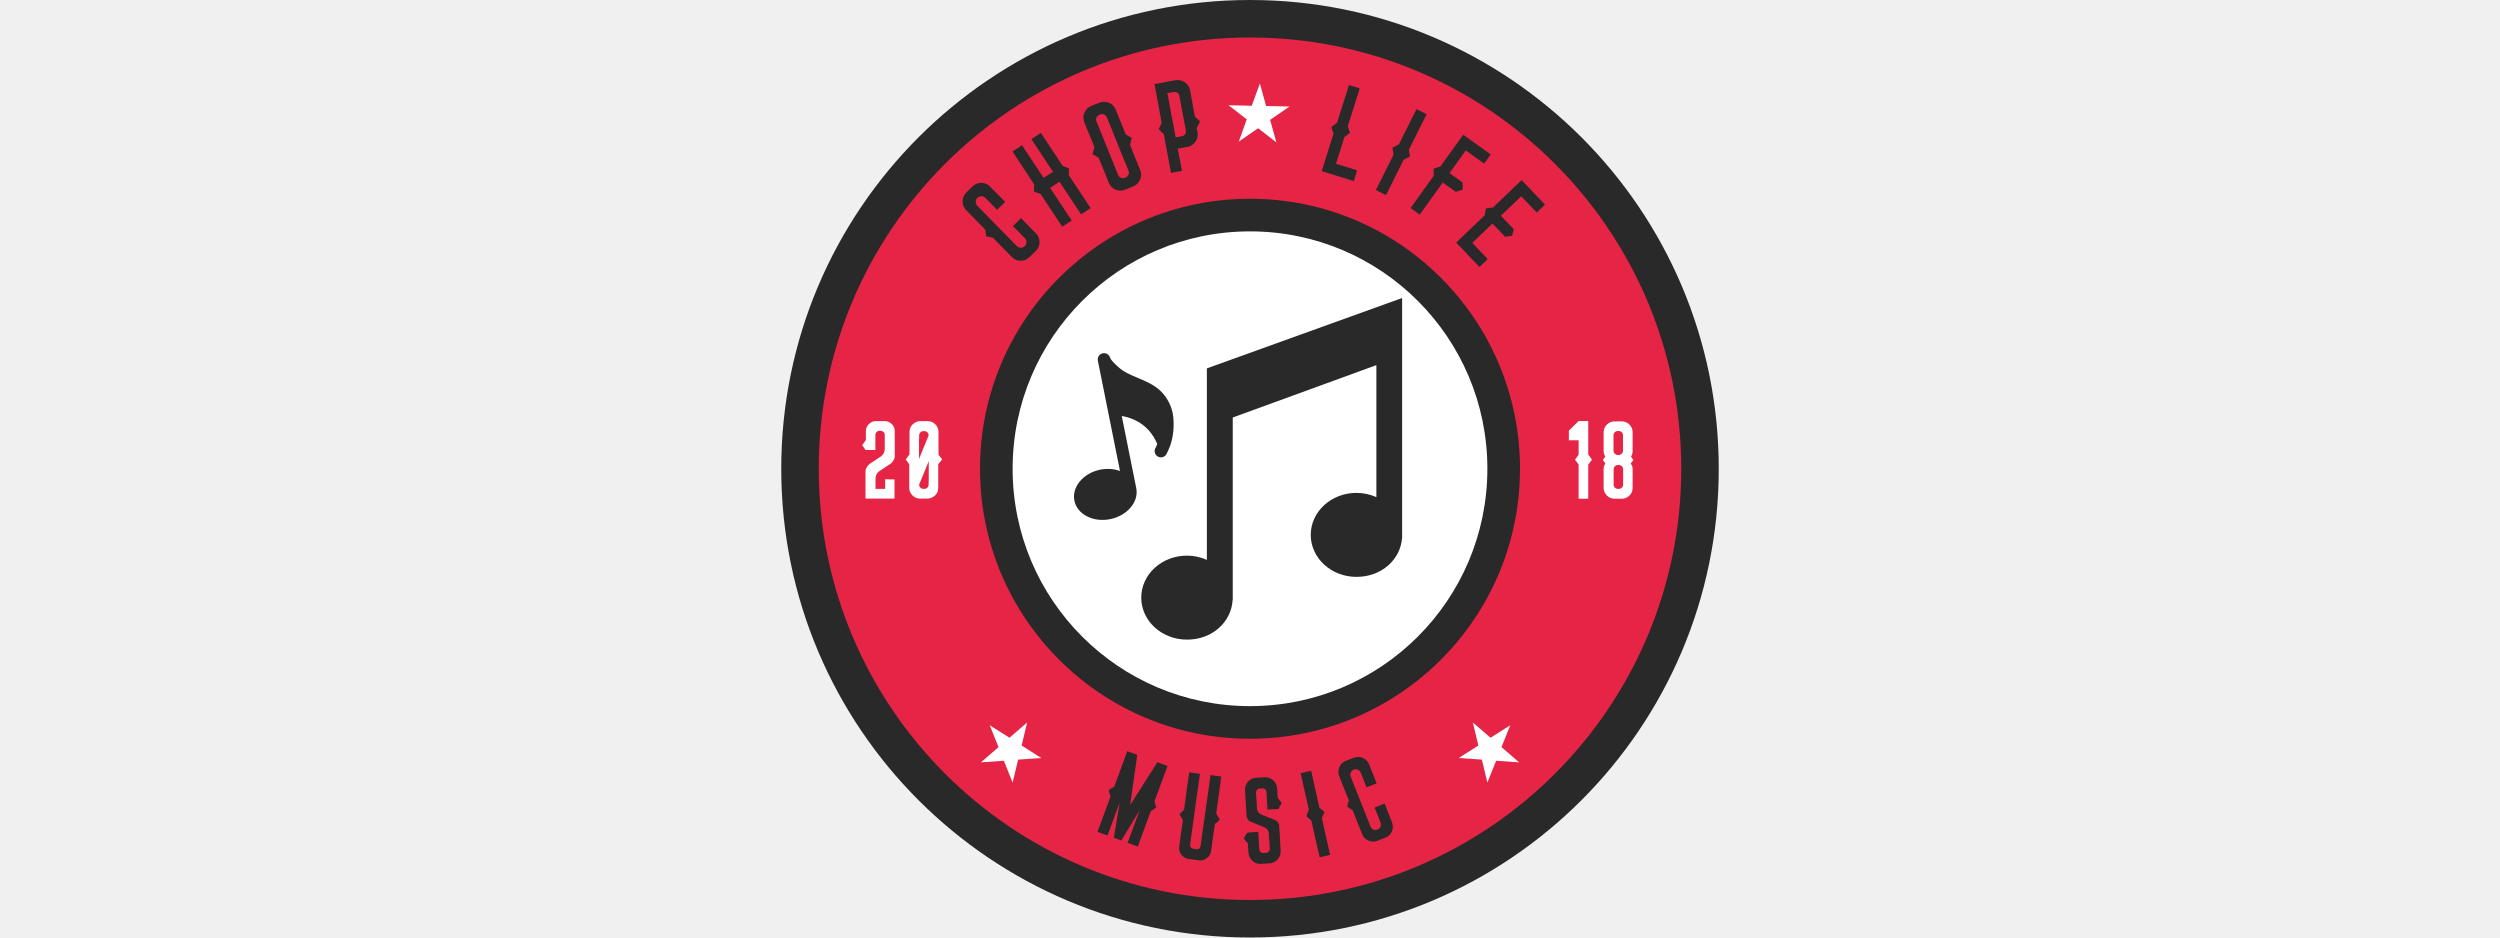
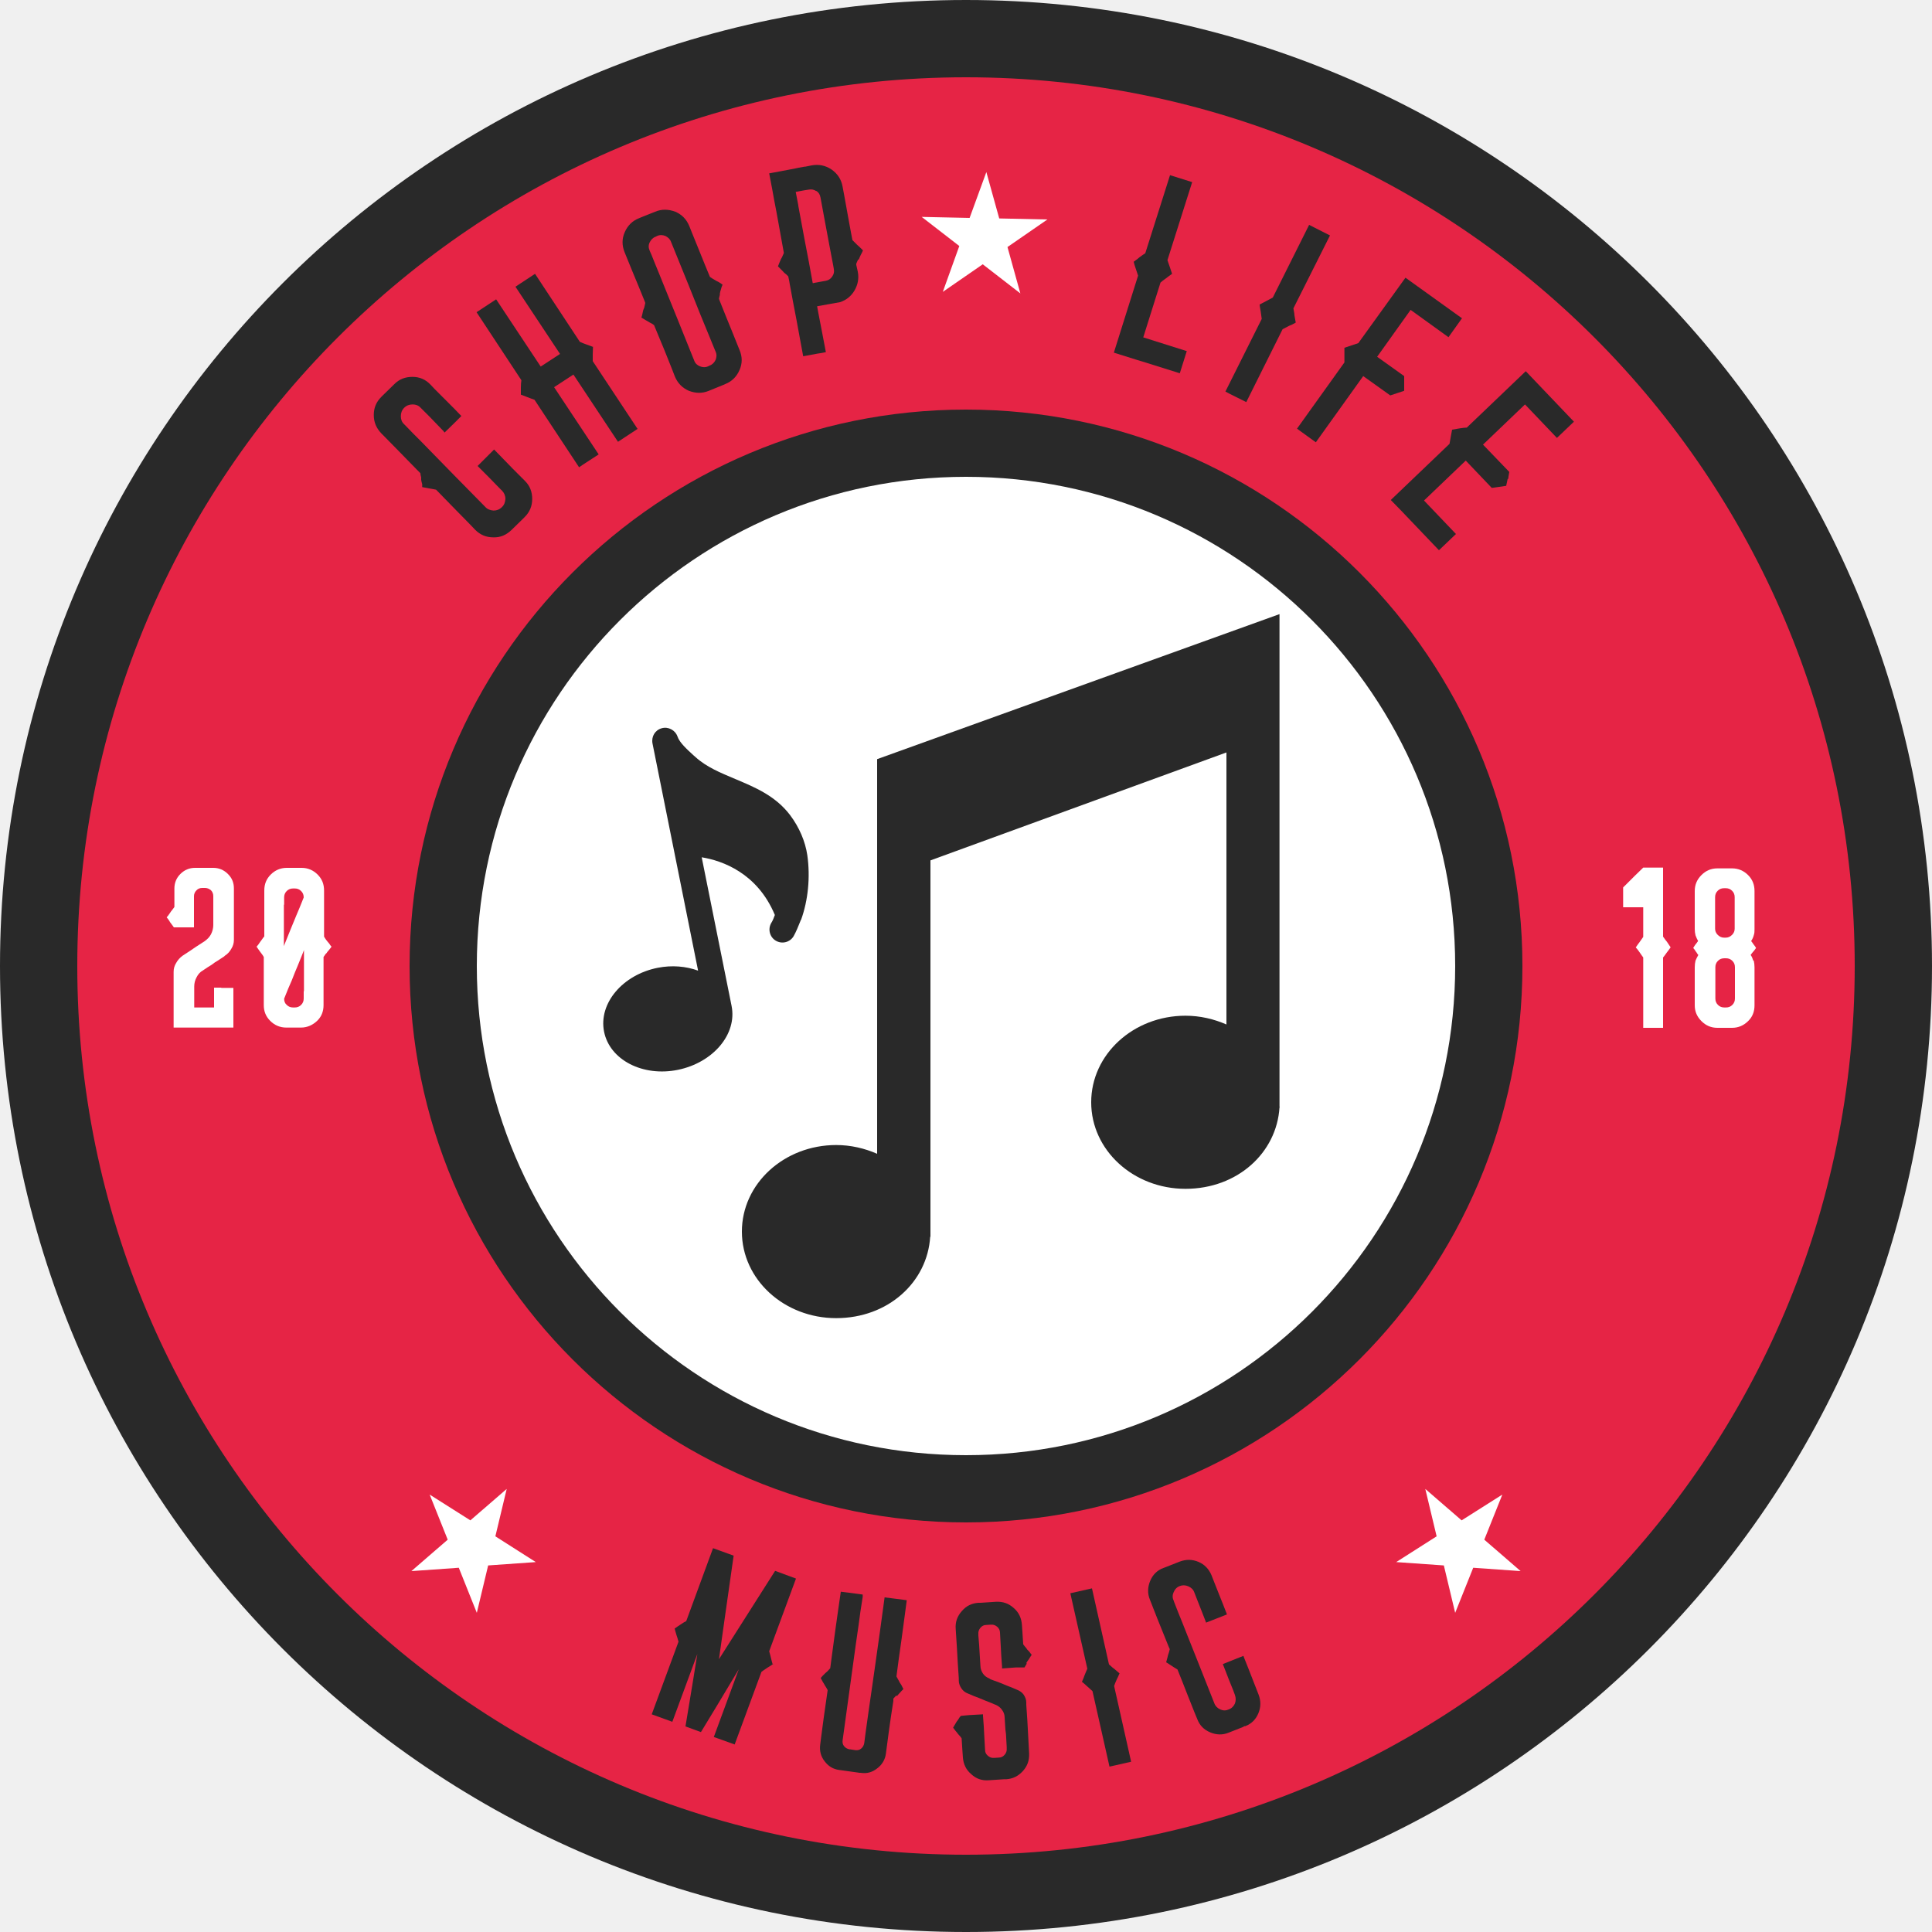
- <svg xmlns="http://www.w3.org/2000/svg" id="Layer_1" data-name="Layer 1" viewBox="0 0 200 75">
+ <svg xmlns="http://www.w3.org/2000/svg" id="Layer_1" data-name="Layer 1" viewBox="0 0 75 75">
  <defs>
    <style>
      .cls-1 {
        fill: #292929;
      }

      .cls-2 {
        fill: #e62445;
      }

      .cls-3 {
        fill: #fff;
      }
    </style>
  </defs>
-   <circle class="cls-1" cx="100" cy="37.5" r="37.5" />
-   <circle class="cls-2" cx="100" cy="37.5" r="34.5" />
+   <circle class="cls-1" cx="37.5" cy="37.5" r="37.5" />
+   <circle class="cls-2" cx="37.5" cy="37.5" r="34.5" />
  <g>
-     <path class="cls-1" d="M79.74,16.76l-.28-.29-.26-.27-.37-.37c-.08-.09-.19-.13-.31-.13-.13,0-.24.04-.33.13-.09.09-.13.2-.13.33,0,.12.04.23.13.31l.05.05.32.33.29.29.42.43.85.87,1.22,1.24c.08.09.19.13.32.14.12,0,.23-.04.32-.13.09-.08.13-.19.14-.32,0-.13-.05-.24-.13-.32l-.15-.15-.33-.34-.25-.25-.22-.22.24-.24.4-.4.05.05.36.37.32.33.47.47c.19.19.28.42.28.7,0,.28-.1.51-.29.7l-.03.03-.04.04-.45.44c-.2.19-.43.29-.7.28-.28,0-.51-.1-.7-.29l-.23-.24-.54-.55-.4-.41-.35-.36-.1-.02c-.07-.01-.12-.02-.17-.03l-.1-.02c-.07-.01-.13-.02-.17-.03v-.11c-.02-.07-.03-.12-.04-.17v-.1c-.02-.07-.03-.12-.03-.16l-.07-.07-.45-.46-.41-.42-.59-.6c-.19-.2-.29-.43-.29-.71,0-.27.09-.5.29-.7l.06-.06.45-.44c.19-.19.42-.28.7-.28s.51.1.7.3l.18.19.42.42.32.32.28.29-.24.24-.41.4-.04-.04Z" />
-     <path class="cls-1" d="M85.52,13.46c0,.12-.01.22-.01.29,0,.12,0,.2,0,.27l1.74,2.63-.76.5-1.73-2.61-.75.49,1.73,2.61-.6.39-.16.11-1.73-2.62c-.12-.04-.21-.08-.27-.1-.12-.05-.21-.08-.26-.1,0-.12,0-.22,0-.28,0-.12.01-.22.02-.28l-1.74-2.64.76-.5,1.73,2.61.75-.49-1.73-2.61.76-.5,1.74,2.64c.11.05.19.08.25.1.12.04.21.08.27.1Z" />
-     <path class="cls-1" d="M90.45,11.43c-.02.06-.03.12-.04.17l.03.08.24.6.22.54.31.77c.11.26.11.52,0,.77-.11.26-.3.45-.56.55l-.04.02-.05.02-.54.22c-.26.11-.52.1-.78,0-.25-.11-.43-.29-.54-.55l-.12-.31-.28-.7-.22-.53-.19-.46-.09-.06c-.06-.03-.12-.06-.16-.09l-.09-.05c-.06-.04-.11-.07-.15-.09l.03-.11.04-.18.04-.1.04-.18-.03-.08-.24-.59-.22-.53-.31-.76c-.11-.27-.11-.53,0-.78.11-.26.3-.45.56-.55l.07-.03.55-.22c.26-.11.52-.1.79,0,.25.11.43.29.54.56l.12.3.28.69.21.52.19.46.09.06c.06.03.11.07.15.09l.1.05.15.1-.04.1c-.02.06-.03.12-.05.17l-.02.11ZM90.25,13.58l-.18-.44-.16-.39-.23-.56-.46-1.15-.67-1.65c-.04-.11-.12-.18-.22-.23-.1-.04-.21-.05-.32,0h0s-.06.03-.06.03c-.11.04-.18.12-.23.22s-.05.21,0,.32l.03.07.04.09.14.35.16.39.23.57.47,1.16.66,1.64c.04.11.12.18.22.22.1.04.21.05.32,0h0s.02-.01.02-.01l.04-.02c.11-.04.18-.12.23-.22.04-.1.05-.21,0-.32l-.03-.07Z" />
-     <path class="cls-1" d="M95.81,10.08c-.03.06-.05.11-.07.16v.04s.06.27.06.27c.05.26,0,.51-.13.73-.13.22-.32.37-.56.45l-.34.06-.55.1.05.27.12.62.09.47.08.42-.15.03-.19.03-.54.1-.08-.43-.18-.98-.14-.73-.12-.65-.02-.12-.04-.19-.08-.08c-.06-.04-.1-.08-.13-.12l-.07-.07c-.05-.05-.09-.09-.12-.12l.04-.1.07-.17.05-.09c.03-.07.05-.12.07-.16l-.06-.33-.13-.72-.1-.55-.09-.47-.07-.39-.12-.63.38-.07.63-.12.14-.03.22-.04h.03s.25-.05.25-.05c.28-.05.53,0,.77.16.23.16.38.38.43.67l.06.32.13.72.1.55.09.48.07.07s.09.09.12.12l.09.08.13.13-.04.09c-.03.06-.06.11-.08.16l-.04.1ZM94.19,7.42c-.09-.06-.19-.08-.29-.06l-.19.03-.32.06.1.52v.02s.23,1.24.23,1.24l.18.94.15.82h.03s.03-.01.03-.01l.45-.08c.11-.02.19-.08.25-.17.06-.09.08-.18.06-.28l-.02-.12-.16-.84-.14-.75-.2-1.08c-.02-.11-.07-.19-.16-.25Z" />
-     <path class="cls-1" d="M106.86,13.09l1.71.54-.27.86-1.34-.42-.36-.11-.86-.27.27-.86.67-2.13c-.04-.12-.07-.21-.09-.27-.04-.12-.07-.21-.08-.27.1-.07.18-.13.22-.17.1-.07.18-.13.23-.16l.96-3.03.86.27-.96,3.03c.04.12.07.2.09.26.04.12.07.21.09.27-.1.07-.18.13-.23.17-.1.07-.18.13-.22.17l-.67,2.13Z" />
-     <path class="cls-1" d="M112.79,12.53c-.11.06-.19.1-.25.12-.11.06-.19.1-.25.13l-1.41,2.83-.64-.32-.17-.09,1.41-2.82c-.02-.13-.03-.23-.04-.29-.02-.12-.04-.21-.04-.27.11-.06.19-.1.25-.13.11-.06.2-.11.26-.14l1.41-2.82.81.41-1.42,2.83c.02.12.04.21.04.27.02.12.04.22.05.28Z" />
-     <path class="cls-1" d="M119.25,12.36l-.52.73-1.47-1.06-1.3,1.82,1.05.75c0,.13,0,.22,0,.28,0,.12,0,.22,0,.29-.12.04-.21.07-.27.09-.12.04-.21.07-.27.09l-1.05-.75-1.84,2.57-.58-.42-.15-.11,1.84-2.57c0-.12,0-.22,0-.29,0-.13,0-.22,0-.28.12-.04.21-.07.27-.09.12-.04.21-.07.27-.09l1.83-2.54,2.2,1.58Z" />
-     <path class="cls-1" d="M121.03,18.58c-.03.13-.05.22-.06.28-.12.02-.21.03-.27.04-.12.02-.22.03-.29.04l-1.01-1.06-1.62,1.55,1.24,1.3-.66.63-1.47-1.54-.4-.41,2.28-2.18c.02-.12.04-.22.05-.28.02-.12.04-.21.05-.27.13-.02.22-.04.29-.05.12-.02.22-.03.28-.03l2.29-2.19,1.87,1.96-.66.63-1.24-1.3-1.63,1.56,1.02,1.06c-.02.12-.04.22-.04.28Z" />
+     <path class="cls-1" d="M17.24,16.76l-.28-.29-.26-.27-.37-.37c-.08-.09-.19-.13-.31-.13-.13,0-.24.04-.33.13-.09.09-.13.2-.13.33,0,.12.04.23.13.31l.05.05.32.33.29.29.42.43.85.87,1.22,1.24c.08.09.19.13.32.14.12,0,.23-.04.32-.13.09-.08.13-.19.14-.32,0-.13-.05-.24-.13-.32l-.15-.15-.33-.34-.25-.25-.22-.22.24-.24.4-.4.05.05.36.37.32.33.47.47c.19.19.28.42.28.7,0,.28-.1.51-.29.7l-.03.03-.04.04-.45.44c-.2.19-.43.29-.7.28-.28,0-.51-.1-.7-.29l-.23-.24-.54-.55-.4-.41-.35-.36-.1-.02c-.07-.01-.12-.02-.17-.03l-.1-.02c-.07-.01-.13-.02-.17-.03v-.11c-.02-.07-.03-.12-.04-.17v-.1c-.02-.07-.03-.12-.03-.16l-.07-.07-.45-.46-.41-.42-.59-.6c-.19-.2-.29-.43-.29-.71,0-.27.09-.5.29-.7l.06-.06.45-.44c.19-.19.42-.28.7-.28s.51.1.7.3l.18.19.42.42.32.32.28.29-.24.24-.41.4-.04-.04Z" />
+     <path class="cls-1" d="M23.02,13.46c0,.12-.01.22-.01.29,0,.12,0,.2,0,.27l1.74,2.63-.76.5-1.73-2.61-.75.49,1.73,2.61-.6.39-.16.11-1.73-2.62c-.12-.04-.21-.08-.27-.1-.12-.05-.21-.08-.26-.1,0-.12,0-.22,0-.28,0-.12.01-.22.02-.28l-1.74-2.64.76-.5,1.73,2.61.75-.49-1.73-2.61.76-.5,1.74,2.64c.11.05.19.08.25.1.12.04.21.08.27.1Z" />
+     <path class="cls-1" d="M27.95,11.43c-.02.06-.03.12-.04.17l.03.08.24.6.22.54.31.77c.11.26.11.52,0,.77-.11.26-.3.45-.56.55l-.04.02-.05.02-.54.22c-.26.11-.52.1-.78,0-.25-.11-.43-.29-.54-.55l-.12-.31-.28-.7-.22-.53-.19-.46-.09-.06c-.06-.03-.12-.06-.16-.09l-.09-.05c-.06-.04-.11-.07-.15-.09l.03-.11.04-.18.04-.1.04-.18-.03-.08-.24-.59-.22-.53-.31-.76c-.11-.27-.11-.53,0-.78.11-.26.3-.45.56-.55l.07-.03.55-.22c.26-.11.52-.1.79,0,.25.11.43.29.54.56l.12.3.28.69.21.52.19.46.09.06c.06.03.11.07.15.09l.1.05.15.1-.04.1c-.02.06-.03.12-.05.17l-.02.11ZM27.75,13.58l-.18-.44-.16-.39-.23-.56-.46-1.15-.67-1.65c-.04-.11-.12-.18-.22-.23-.1-.04-.21-.05-.32,0h0s-.06.03-.06.03c-.11.04-.18.12-.23.22s-.05.21,0,.32l.03.07.04.09.14.35.16.39.23.57.47,1.16.66,1.64c.04.11.12.18.22.22.1.04.21.05.32,0h0s.02-.01.02-.01l.04-.02c.11-.04.18-.12.23-.22.04-.1.05-.21,0-.32l-.03-.07Z" />
+     <path class="cls-1" d="M33.31,10.08c-.03.06-.05.11-.07.16v.04s.06.27.06.27c.05.26,0,.51-.13.73-.13.22-.32.37-.56.45l-.34.06-.55.1.05.27.12.62.09.47.08.42-.15.03-.19.03-.54.1-.08-.43-.18-.98-.14-.73-.12-.65-.02-.12-.04-.19-.08-.08c-.06-.04-.1-.08-.13-.12l-.07-.07c-.05-.05-.09-.09-.12-.12l.04-.1.07-.17.05-.09c.03-.07.05-.12.07-.16l-.06-.33-.13-.72-.1-.55-.09-.47-.07-.39-.12-.63.38-.07.63-.12.14-.03.22-.04h.03s.25-.05.25-.05c.28-.05.53,0,.77.16.23.16.38.38.43.67l.06.32.13.72.1.55.09.48.07.07s.09.09.12.12l.09.08.13.13-.04.09c-.03.06-.06.11-.08.16l-.04.1ZM31.69,7.42c-.09-.06-.19-.08-.29-.06l-.19.03-.32.06.1.52v.02s.23,1.24.23,1.24l.18.94.15.82h.03s.03-.01.03-.01l.45-.08c.11-.02.19-.08.25-.17.06-.09.08-.18.06-.28l-.02-.12-.16-.84-.14-.75-.2-1.08c-.02-.11-.07-.19-.16-.25Z" />
+     <path class="cls-1" d="M44.36,13.09l1.71.54-.27.86-1.34-.42-.36-.11-.86-.27.27-.86.67-2.13c-.04-.12-.07-.21-.09-.27-.04-.12-.07-.21-.08-.27.1-.07.18-.13.22-.17.1-.07.18-.13.23-.16l.96-3.03.86.27-.96,3.03c.04.12.07.2.09.26.04.12.07.21.09.27-.1.07-.18.13-.23.17-.1.07-.18.13-.22.17l-.67,2.13Z" />
+     <path class="cls-1" d="M50.29,12.53c-.11.06-.19.1-.25.12-.11.06-.19.1-.25.13l-1.41,2.83-.64-.32-.17-.09,1.41-2.82c-.02-.13-.03-.23-.04-.29-.02-.12-.04-.21-.04-.27.11-.06.19-.1.25-.13.11-.06.2-.11.26-.14l1.41-2.82.81.41-1.42,2.83c.02.12.04.21.04.27.02.12.04.22.05.28Z" />
+     <path class="cls-1" d="M56.75,12.36l-.52.73-1.47-1.06-1.3,1.82,1.05.75c0,.13,0,.22,0,.28,0,.12,0,.22,0,.29-.12.04-.21.07-.27.09-.12.04-.21.07-.27.09l-1.05-.75-1.84,2.57-.58-.42-.15-.11,1.84-2.57c0-.12,0-.22,0-.29,0-.13,0-.22,0-.28.12-.04.21-.07.27-.09.12-.04.21-.07.27-.09l1.83-2.54,2.2,1.58Z" />
+     <path class="cls-1" d="M58.53,18.58c-.03.13-.05.22-.06.28-.12.02-.21.03-.27.04-.12.02-.22.03-.29.04l-1.01-1.06-1.62,1.55,1.24,1.3-.66.63-1.47-1.54-.4-.41,2.28-2.18c.02-.12.04-.22.05-.28.02-.12.04-.21.05-.27.13-.02.22-.04.29-.05.12-.02.22-.03.28-.03l2.29-2.19,1.87,1.96-.66.63-1.24-1.3-1.63,1.56,1.02,1.06c-.02.12-.04.22-.04.28Z" />
  </g>
  <g>
-     <path class="cls-1" d="M92.51,64.6c-.1.07-.17.11-.22.14-.1.07-.18.12-.23.16l-1.04,2.82-.64-.23-.17-.06.97-2.63c-.65,1.09-1.14,1.9-1.47,2.44l-.6-.22c.21-1.25.36-2.19.46-2.81l-.97,2.63-.8-.29,1.04-2.82c-.03-.11-.06-.2-.08-.26-.03-.11-.06-.2-.07-.25.1-.07.17-.12.22-.15.1-.07.17-.11.23-.14l1.04-2.83.8.29c-.26,1.79-.44,3.12-.57,4.02l2.18-3.43.81.3-1.04,2.82c.03.12.06.21.07.27.03.11.05.2.07.26Z" />
-     <path class="cls-1" d="M97.29,65.82s-.08.09-.11.12v.09s-.1.65-.1.65l-.08.57-.11.83c-.03.23-.15.43-.34.57-.19.15-.4.21-.64.17h-.05s-.06-.01-.06-.01l-.72-.1c-.24-.03-.43-.15-.57-.34-.15-.19-.2-.41-.17-.64l.04-.32.1-.75.08-.56.07-.49-.05-.09c-.04-.06-.07-.11-.09-.15l-.05-.08c-.03-.06-.06-.11-.08-.15l.07-.08s.08-.08.11-.11l.08-.07c.05-.05.08-.09.11-.12l.06-.46.14-1.04.11-.78.1-.69.32.04.53.07v.09s-.09.58-.09.58l-.07.52-.11.76-.21,1.53-.3,2.18c-.01.08,0,.16.06.23.06.07.12.1.21.12h.03s.19.03.19.03c.08.01.16,0,.23-.06.07-.06.1-.12.12-.21l.05-.39.14-1,.1-.69.11-.77.21-1.49.18-1.32.32.04.54.07-.06.46-.14,1.04-.11.78-.09.68.05.09c.03.06.06.1.08.15l.06.09.08.16-.07.07s-.08.09-.11.12l-.07.08Z" />
-     <path class="cls-1" d="M102.36,64.58l-.09.15h-.33s-.54.04-.54.04v-.07s-.03-.41-.03-.41l-.02-.37-.03-.54c0-.09-.04-.17-.11-.23-.07-.06-.15-.09-.24-.08h-.02s-.16.01-.16.01c-.1,0-.17.04-.23.11-.06.07-.09.16-.08.24v.06s.03.37.03.37l.02.33.03.48c0,.11.04.21.1.3.06.09.15.15.25.19l.04.03s.14.05.33.12c.08.03.18.07.29.12.12.04.26.1.42.17.1.04.19.1.25.19.06.09.1.19.1.3v.09s.04.58.04.58l.03.55.04.76c.01.26-.06.48-.24.68s-.39.3-.64.32h-.04s-.05,0-.05,0l-.6.04c-.26.02-.49-.06-.68-.24-.2-.17-.3-.39-.32-.64l-.02-.28-.03-.47-.06-.08s-.09-.09-.11-.13l-.06-.07c-.04-.06-.08-.1-.1-.13l.05-.09.09-.15.06-.08c.03-.06.07-.11.1-.14l.32-.03.54-.03v.06s.03.41.03.41l.02.38.03.53c0,.1.04.17.11.23.07.06.15.09.24.08h.02s.16-.01.16-.01c.1,0,.17-.04.23-.11.06-.07.09-.15.08-.25v-.05s-.02-.36-.02-.36c0-.08-.01-.19-.03-.32l-.03-.47c0-.11-.04-.21-.1-.29-.06-.09-.15-.16-.25-.2l-.05-.02s-.13-.06-.32-.13c-.08-.03-.17-.07-.29-.12-.12-.04-.26-.1-.42-.17-.11-.04-.19-.11-.25-.2-.06-.09-.1-.19-.1-.3v-.09s-.04-.6-.04-.6l-.03-.54-.05-.78c-.02-.26.06-.49.24-.69.17-.2.38-.3.64-.32h.09s.6-.04.6-.04c.26-.01.48.06.68.24.2.17.3.39.32.65l.02.28.03.48.06.08s.08.09.1.13l.07.07c.04.06.08.1.1.13l-.06.09c-.03.06-.07.11-.1.15l-.05.08Z" />
-     <path class="cls-1" d="M105.96,64.96c-.05.11-.08.19-.11.24-.05.11-.08.19-.1.25l.66,2.94-.66.15-.18.04-.66-2.93c-.09-.08-.16-.15-.21-.19-.09-.08-.15-.14-.2-.17.05-.11.08-.19.1-.25.05-.12.08-.2.11-.26l-.66-2.93.84-.19.66,2.95c.09.08.15.14.2.17.09.08.16.14.21.18Z" />
-     <path class="cls-1" d="M109.31,62.96l-.14-.36-.13-.33-.18-.46c-.04-.11-.12-.18-.23-.23-.12-.05-.23-.05-.33-.01-.11.04-.19.12-.24.24-.05.11-.05.22,0,.32l.02.06.16.41.15.37.21.53.43,1.08.61,1.54c.04.11.12.19.23.24.11.05.22.05.33,0,.11-.04.19-.12.24-.23.04-.11.04-.22,0-.33l-.07-.19-.17-.42-.12-.31-.11-.28.3-.12.5-.2.02.06.18.45.16.41.23.59c.09.24.09.48-.01.72-.1.24-.27.41-.51.5h-.04s-.04.03-.04.03l-.56.22c-.24.1-.48.09-.72-.01-.24-.1-.41-.27-.5-.51l-.12-.29-.27-.68-.2-.51-.18-.45-.08-.05c-.05-.03-.1-.06-.14-.09l-.08-.05c-.06-.04-.1-.07-.14-.09l.03-.11c.02-.06.03-.12.04-.16l.03-.09c.02-.06.03-.11.04-.15l-.04-.09-.23-.57-.21-.52-.29-.74c-.1-.24-.09-.49.01-.73.1-.24.27-.41.51-.5l.08-.03.56-.22c.24-.09.48-.09.72.01.24.1.41.28.51.52l.09.23.21.53.16.4.14.36-.3.12-.51.2-.02-.05Z" />
+     <path class="cls-1" d="M30.01,64.6c-.1.07-.17.11-.22.14-.1.07-.18.12-.23.16l-1.04,2.82-.64-.23-.17-.06.97-2.63c-.65,1.09-1.14,1.9-1.47,2.44l-.6-.22c.21-1.25.36-2.19.46-2.81l-.97,2.63-.8-.29,1.04-2.82c-.03-.11-.06-.2-.08-.26-.03-.11-.06-.2-.07-.25.1-.07.17-.12.22-.15.1-.07.17-.11.23-.14l1.04-2.83.8.29c-.26,1.79-.44,3.12-.57,4.02l2.18-3.43.81.3-1.04,2.82c.03.12.06.21.07.27.03.11.05.2.07.26Z" />
+     <path class="cls-1" d="M34.79,65.82s-.08.09-.11.12v.09s-.1.65-.1.65l-.08.57-.11.83c-.03.23-.15.43-.34.57-.19.15-.4.21-.64.17h-.05s-.06-.01-.06-.01l-.72-.1c-.24-.03-.43-.15-.57-.34-.15-.19-.2-.41-.17-.64l.04-.32.1-.75.08-.56.07-.49-.05-.09c-.04-.06-.07-.11-.09-.15l-.05-.08c-.03-.06-.06-.11-.08-.15l.07-.08s.08-.08.11-.11l.08-.07c.05-.05.08-.09.11-.12l.06-.46.14-1.04.11-.78.1-.69.32.04.53.07v.09s-.09.58-.09.58l-.07.52-.11.76-.21,1.53-.3,2.18c-.01.08,0,.16.06.23.06.07.12.1.21.12h.03s.19.03.19.03c.08.01.16,0,.23-.06.07-.06.1-.12.12-.21l.05-.39.14-1,.1-.69.11-.77.21-1.49.18-1.32.32.04.54.07-.06.46-.14,1.04-.11.78-.09.68.05.09c.03.06.06.1.08.15l.06.09.08.16-.07.07s-.08.09-.11.12l-.07.08Z" />
+     <path class="cls-1" d="M39.86,64.58l-.09.15h-.33s-.54.04-.54.04v-.07s-.03-.41-.03-.41l-.02-.37-.03-.54c0-.09-.04-.17-.11-.23-.07-.06-.15-.09-.24-.08h-.02s-.16.01-.16.01c-.1,0-.17.04-.23.11-.06.07-.09.16-.08.24v.06s.03.37.03.37l.02.33.03.48c0,.11.04.21.1.3.06.09.15.15.25.19l.04.03s.14.05.33.12c.08.03.18.07.29.12.12.04.26.1.42.17.1.04.19.1.25.19.06.09.1.19.1.3v.09s.04.58.04.58l.03.55.04.76c.01.26-.06.48-.24.68s-.39.3-.64.32h-.04s-.05,0-.05,0l-.6.04c-.26.02-.49-.06-.68-.24-.2-.17-.3-.39-.32-.64l-.02-.28-.03-.47-.06-.08s-.09-.09-.11-.13l-.06-.07c-.04-.06-.08-.1-.1-.13l.05-.09.09-.15.06-.08c.03-.06.07-.11.1-.14l.32-.03.54-.03v.06s.03.41.03.41l.02.38.03.53c0,.1.04.17.11.23.07.06.15.09.24.08h.02s.16-.01.16-.01c.1,0,.17-.04.23-.11.06-.07.09-.15.08-.25v-.05s-.02-.36-.02-.36c0-.08-.01-.19-.03-.32l-.03-.47c0-.11-.04-.21-.1-.29-.06-.09-.15-.16-.25-.2l-.05-.02s-.13-.06-.32-.13c-.08-.03-.17-.07-.29-.12-.12-.04-.26-.1-.42-.17-.11-.04-.19-.11-.25-.2-.06-.09-.1-.19-.1-.3v-.09s-.04-.6-.04-.6l-.03-.54-.05-.78c-.02-.26.06-.49.24-.69.17-.2.38-.3.64-.32h.09s.6-.04.6-.04c.26-.01.48.06.68.24.2.17.3.39.32.65l.02.28.03.48.06.08s.08.09.1.13l.07.07c.04.06.08.1.1.13l-.06.09c-.03.06-.07.11-.1.15l-.05.08Z" />
+     <path class="cls-1" d="M43.46,64.96c-.05.11-.08.19-.11.24-.05.11-.08.19-.1.25l.66,2.94-.66.15-.18.04-.66-2.93c-.09-.08-.16-.15-.21-.19-.09-.08-.15-.14-.2-.17.05-.11.08-.19.1-.25.05-.12.08-.2.11-.26l-.66-2.93.84-.19.66,2.95c.09.08.15.14.2.17.09.08.16.14.21.18Z" />
+     <path class="cls-1" d="M46.81,62.96l-.14-.36-.13-.33-.18-.46c-.04-.11-.12-.18-.23-.23-.12-.05-.23-.05-.33-.01-.11.04-.19.12-.24.24-.05.11-.05.22,0,.32l.02.06.16.41.15.37.21.53.43,1.08.61,1.54c.04.11.12.19.23.24.11.05.22.05.33,0,.11-.04.19-.12.24-.23.04-.11.04-.22,0-.33l-.07-.19-.17-.42-.12-.31-.11-.28.3-.12.5-.2.02.06.18.45.16.41.23.59c.09.24.09.48-.01.72-.1.24-.27.41-.51.5h-.04s-.04.03-.04.03l-.56.22c-.24.1-.48.09-.72-.01-.24-.1-.41-.27-.5-.51l-.12-.29-.27-.68-.2-.51-.18-.45-.08-.05c-.05-.03-.1-.06-.14-.09l-.08-.05c-.06-.04-.1-.07-.14-.09l.03-.11c.02-.06.03-.12.04-.16l.03-.09c.02-.06.03-.11.04-.15l-.04-.09-.23-.57-.21-.52-.29-.74c-.1-.24-.09-.49.01-.73.1-.24.27-.41.51-.5l.08-.03.56-.22c.24-.09.48-.09.72.01.24.1.41.28.51.52l.09.23.21.53.16.4.14.36-.3.12-.51.2-.02-.05Z" />
  </g>
-   <polygon class="cls-3" points="82.17 57.8 80.76 59.02 79.18 58.02 79.88 59.77 78.47 60.99 80.31 60.86 81.01 62.61 81.45 60.77 83.3 60.64 81.73 59.64 82.17 57.8" />
-   <polygon class="cls-3" points="120.12 59.77 120.82 58.02 119.24 59.02 117.83 57.8 118.27 59.64 116.7 60.64 118.55 60.77 118.99 62.61 119.69 60.86 121.53 60.99 120.12 59.77" />
-   <polygon class="cls-3" points="101.61 9.59 103.16 8.52 101.29 8.48 100.79 6.68 100.14 8.46 98.28 8.42 99.74 9.55 99.1 11.33 100.65 10.26 102.11 11.39 101.61 9.59" />
-   <circle class="cls-1" cx="100" cy="37.5" r="21.6" />
-   <circle class="cls-3" cx="100" cy="37.5" r="18.99" />
+   <polygon class="cls-3" points="19.67 57.8 18.26 59.02 16.68 58.02 17.38 59.77 15.97 60.99 17.81 60.86 18.51 62.61 18.95 60.77 20.8 60.64 19.23 59.64 19.67 57.8" />
+   <polygon class="cls-3" points="57.62 59.77 58.32 58.02 56.74 59.02 55.33 57.8 55.77 59.64 54.2 60.64 56.05 60.77 56.49 62.61 57.19 60.86 59.03 60.99 57.62 59.77" />
+   <polygon class="cls-3" points="39.11 9.59 40.66 8.52 38.79 8.48 38.29 6.68 37.64 8.46 35.78 8.42 37.24 9.55 36.6 11.33 38.15 10.26 39.61 11.39 39.11 9.59" />
+   <circle class="cls-1" cx="37.5" cy="37.5" r="21.6" />
+   <circle class="cls-3" cx="37.5" cy="37.5" r="18.99" />
  <g>
-     <path class="cls-3" d="M71.08,38.35h.48v1.54h-2.32v-2.16c0-.13.03-.24.1-.35.06-.11.14-.2.25-.28l.03-.02s.11-.07.26-.17c.06-.04.13-.09.22-.15.09-.06.2-.13.34-.22.1-.07.19-.16.25-.27.06-.12.09-.24.09-.36v-1.12c0-.09-.03-.17-.09-.23-.07-.06-.15-.09-.23-.09h-.11c-.09,0-.17.03-.23.1-.06.06-.09.14-.09.22v1.21h-.78l-.05-.07s-.07-.09-.09-.12l-.05-.08s-.06-.09-.09-.12l.06-.07.09-.13.02-.03s.06-.07.13-.17v-.72c0-.22.08-.41.23-.56.16-.16.35-.24.57-.24h.71c.22,0,.41.08.57.24.16.16.23.34.23.56v1.99c0,.13-.03.24-.1.35-.06.11-.14.2-.25.27l-.03.03s-.11.07-.26.17c-.06.03-.13.08-.22.15-.1.06-.21.13-.34.22-.11.06-.19.15-.25.27-.06.11-.09.23-.09.36v.81h.77v-.77h.29Z" />
-     <path class="cls-3" d="M75.15,37.02l-.09.13v1.87c0,.24-.08.45-.25.61s-.38.26-.62.26h-.58c-.24,0-.45-.09-.62-.26-.17-.17-.25-.37-.25-.61v-1.87l-.05-.08s-.07-.09-.09-.12l-.05-.07-.09-.13.06-.07.09-.13.06-.08s.06-.09.09-.12v-1.78c0-.25.08-.45.25-.62.17-.17.38-.26.62-.26h.58c.24,0,.45.09.62.26s.25.37.25.62v1.79l.05.08s.06.09.09.12l.06.07c.03.05.06.09.09.12l-.06.08s-.07.09-.1.12l-.05.07ZM73.52,35.12v1.61l.03-.08c.02-.05.1-.24.23-.57.06-.14.13-.31.21-.51.09-.21.19-.45.3-.73,0-.1-.03-.18-.1-.25-.07-.07-.15-.1-.25-.1h-.06c-.1,0-.18.03-.25.1-.07.07-.1.15-.1.25h0v.28ZM74.3,38.48v-1.6l-.03.08c-.02.06-.1.25-.23.57-.06.14-.13.31-.21.52-.09.2-.19.44-.3.72,0,.1.03.18.1.24.07.07.15.1.25.1h.06c.1,0,.18-.03.25-.1.07-.07.1-.15.1-.25h0v-.28Z" />
+     <path class="cls-3" d="M8.58,38.35h.48v1.54h-2.32v-2.16c0-.13.03-.24.1-.35.06-.11.14-.2.25-.28l.03-.02s.11-.07.26-.17c.06-.04.13-.09.22-.15.09-.06.2-.13.34-.22.1-.07.19-.16.25-.27.06-.12.09-.24.09-.36v-1.12c0-.09-.03-.17-.09-.23-.07-.06-.15-.09-.23-.09h-.11c-.09,0-.17.03-.23.1-.06.06-.09.14-.09.22v1.21h-.78l-.05-.07s-.07-.09-.09-.12l-.05-.08s-.06-.09-.09-.12l.06-.07.09-.13.02-.03s.06-.07.13-.17v-.72c0-.22.08-.41.23-.56.16-.16.35-.24.57-.24h.71c.22,0,.41.08.57.24.16.16.23.34.23.56v1.99c0,.13-.03.24-.1.35-.06.11-.14.2-.25.27l-.03.03s-.11.07-.26.17c-.06.03-.13.08-.22.15-.1.06-.21.13-.34.22-.11.06-.19.15-.25.27-.06.11-.09.23-.09.36v.81h.77v-.77h.29Z" />
+     <path class="cls-3" d="M12.65,37.02l-.09.13v1.87c0,.24-.08.45-.25.61s-.38.26-.62.26h-.58c-.24,0-.45-.09-.62-.26-.17-.17-.25-.37-.25-.61v-1.87l-.05-.08s-.07-.09-.09-.12l-.05-.07-.09-.13.06-.07.09-.13.06-.08s.06-.09.09-.12v-1.78c0-.25.08-.45.25-.62.17-.17.38-.26.62-.26h.58c.24,0,.45.09.62.26s.25.37.25.62v1.79l.05.08s.06.09.09.12l.06.07c.03.05.06.09.09.12l-.06.08s-.07.09-.1.12l-.05.07ZM11.02,35.12v1.61l.03-.08c.02-.05.1-.24.23-.57.06-.14.13-.31.21-.51.09-.21.19-.45.3-.73,0-.1-.03-.18-.1-.25-.07-.07-.15-.1-.25-.1h-.06c-.1,0-.18.03-.25.1-.07.07-.1.15-.1.25h0v.28ZM11.8,38.48v-1.6l-.03.08c-.02.06-.1.25-.23.57-.06.14-.13.31-.21.52-.09.2-.19.44-.3.72,0,.1.03.18.1.24.07.07.15.1.25.1h.06c.1,0,.18-.03.25-.1.07-.07.1-.15.1-.25h0v-.28Z" />
  </g>
  <g>
-     <path class="cls-3" d="M127.35,36.78c-.06.09-.11.15-.14.19-.06.09-.11.15-.15.2v2.73h-.77v-2.73c-.06-.09-.11-.15-.14-.2-.06-.09-.11-.15-.15-.19.06-.09.11-.16.15-.21.06-.09.11-.15.14-.2v-1.15h-.78v-.77c.34-.34.6-.6.78-.77h.77v2.68c.06.09.11.15.15.2.06.09.11.16.14.21Z" />
-     <path class="cls-3" d="M130.58,37.29c.02.08.03.17.03.26v1.48c0,.24-.08.45-.25.61-.17.17-.38.26-.62.26h-.57c-.25,0-.45-.09-.62-.26-.17-.17-.26-.37-.26-.61v-1.48c0-.09.01-.18.03-.26.03-.07.07-.15.11-.22l-.03-.03s-.02-.04-.03-.05l-.05-.07c-.03-.05-.06-.09-.09-.12l.05-.08s.06-.09.09-.12h0s.02-.03.05-.07c-.04-.07-.07-.14-.1-.22-.02-.08-.03-.16-.03-.24v-1.48c0-.25.09-.45.26-.62.17-.17.37-.26.62-.26h.57c.24,0,.45.09.62.26.17.17.25.37.25.62v1.48c0,.08,0,.16-.03.24-.02.08-.06.16-.1.22l.02.03s.03.03.03.04l.05.07c.04.05.07.09.09.13l-.05.07s-.07.09-.1.12h0s-.03.04-.06.08c.05.07.08.15.1.22ZM129.18,36.29c.07.07.15.11.25.11h.06c.1,0,.18-.04.25-.11.07-.07.1-.15.1-.24v-1.22c0-.1-.03-.18-.1-.25-.07-.07-.15-.1-.25-.1h-.06c-.1,0-.18.03-.25.1s-.1.15-.1.25v1.22c0,.09.03.17.1.24ZM129.75,37.3c-.07-.07-.15-.1-.25-.1h-.06c-.1,0-.18.03-.25.1-.07.07-.1.15-.1.25v1.21c0,.1.03.18.1.25.07.07.15.1.25.1h.06c.1,0,.18-.03.25-.1.07-.07.1-.15.1-.25v-1.21c0-.1-.03-.18-.1-.25Z" />
+     <path class="cls-3" d="M64.85,36.78c-.06.09-.11.15-.14.19-.06.09-.11.15-.15.2v2.73h-.77v-2.73c-.06-.09-.11-.15-.14-.2-.06-.09-.11-.15-.15-.19.06-.09.11-.16.15-.21.06-.09.11-.15.14-.2v-1.15h-.78v-.77c.34-.34.6-.6.78-.77h.77v2.68c.06.09.11.15.15.2.06.09.11.16.14.21Z" />
+     <path class="cls-3" d="M68.08,37.29c.02.08.03.17.03.26v1.48c0,.24-.08.45-.25.61-.17.17-.38.26-.62.26h-.57c-.25,0-.45-.09-.62-.26-.17-.17-.26-.37-.26-.61v-1.48c0-.09.01-.18.03-.26.03-.07.07-.15.11-.22l-.03-.03s-.02-.04-.03-.05l-.05-.07c-.03-.05-.06-.09-.09-.12l.05-.08s.06-.09.09-.12h0s.02-.03.05-.07c-.04-.07-.07-.14-.1-.22-.02-.08-.03-.16-.03-.24v-1.48c0-.25.09-.45.26-.62.17-.17.37-.26.62-.26h.57c.24,0,.45.09.62.26.17.17.25.37.25.62v1.48c0,.08,0,.16-.03.24-.02.08-.06.16-.1.22l.02.03s.03.03.03.04l.05.07c.04.05.07.09.09.13l-.05.07s-.07.09-.1.12h0s-.03.04-.06.08c.05.07.08.15.1.22ZM66.68,36.29c.07.07.15.11.25.11h.06c.1,0,.18-.04.25-.11.07-.07.1-.15.1-.24v-1.22c0-.1-.03-.18-.1-.25-.07-.07-.15-.1-.25-.1h-.06c-.1,0-.18.03-.25.1s-.1.15-.1.25v1.22c0,.09.03.17.1.24ZM67.25,37.3c-.07-.07-.15-.1-.25-.1h-.06c-.1,0-.18.03-.25.1-.07.07-.1.15-.1.25v1.21c0,.1.03.18.1.25.07.07.15.1.25.1h.06c.1,0,.18-.03.25-.1.07-.07.1-.15.1-.25v-1.21c0-.1-.03-.18-.1-.25Z" />
  </g>
  <g>
-     <path class="cls-1" d="M112.17,42.96v-19.12l-15.62,5.63v15.32c-.48-.21-1.02-.34-1.59-.34-2.02,0-3.66,1.5-3.66,3.36s1.64,3.36,3.66,3.36,3.54-1.4,3.65-3.16h.01v-14.61l11.49-4.19v10.56c-.48-.21-1.02-.34-1.59-.34-2.02,0-3.66,1.5-3.66,3.36s1.64,3.36,3.66,3.36,3.54-1.4,3.65-3.16h.01Z" />
-     <path class="cls-1" d="M93.6,35.7c.27-.75.36-1.65.24-2.5-.08-.54-.31-1.08-.67-1.56-.57-.75-1.37-1.08-2.13-1.4-.57-.24-1.11-.46-1.54-.85l-.08-.07c-.25-.23-.54-.49-.62-.73-.09-.25-.36-.39-.61-.32-.26.07-.41.32-.36.59l1.77,8.82c-.47-.17-1.01-.22-1.57-.11-1.36.27-2.3,1.38-2.08,2.48s1.51,1.76,2.87,1.48,2.3-1.38,2.08-2.48l-1.16-5.77c.8.13,2.16.61,2.84,2.24-.04.1-.08.22-.14.31-.14.24-.06.55.18.69.24.14.55.06.69-.18.1-.18.18-.38.26-.58,0-.02.02-.03.02-.05Z" />
+     <path class="cls-1" d="M49.67,42.96v-19.12l-15.62,5.63v15.32c-.48-.21-1.02-.34-1.59-.34-2.02,0-3.66,1.5-3.66,3.36s1.64,3.36,3.66,3.36,3.54-1.4,3.65-3.16h.01v-14.61l11.49-4.19v10.56c-.48-.21-1.02-.34-1.59-.34-2.02,0-3.66,1.5-3.66,3.36s1.64,3.36,3.66,3.36,3.54-1.4,3.65-3.16h.01Z" />
+     <path class="cls-1" d="M31.1,35.7c.27-.75.36-1.65.24-2.5-.08-.54-.31-1.08-.67-1.56-.57-.75-1.37-1.08-2.13-1.4-.57-.24-1.11-.46-1.54-.85l-.08-.07c-.25-.23-.54-.49-.62-.73-.09-.25-.36-.39-.61-.32-.26.07-.41.32-.36.59l1.77,8.82c-.47-.17-1.01-.22-1.57-.11-1.36.27-2.3,1.38-2.08,2.48s1.51,1.76,2.87,1.48,2.3-1.38,2.08-2.48l-1.16-5.77c.8.13,2.16.61,2.84,2.24-.04.1-.08.22-.14.31-.14.24-.06.55.18.69.24.14.55.06.69-.18.1-.18.18-.38.26-.58,0-.02.02-.03.02-.05Z" />
  </g>
</svg>
